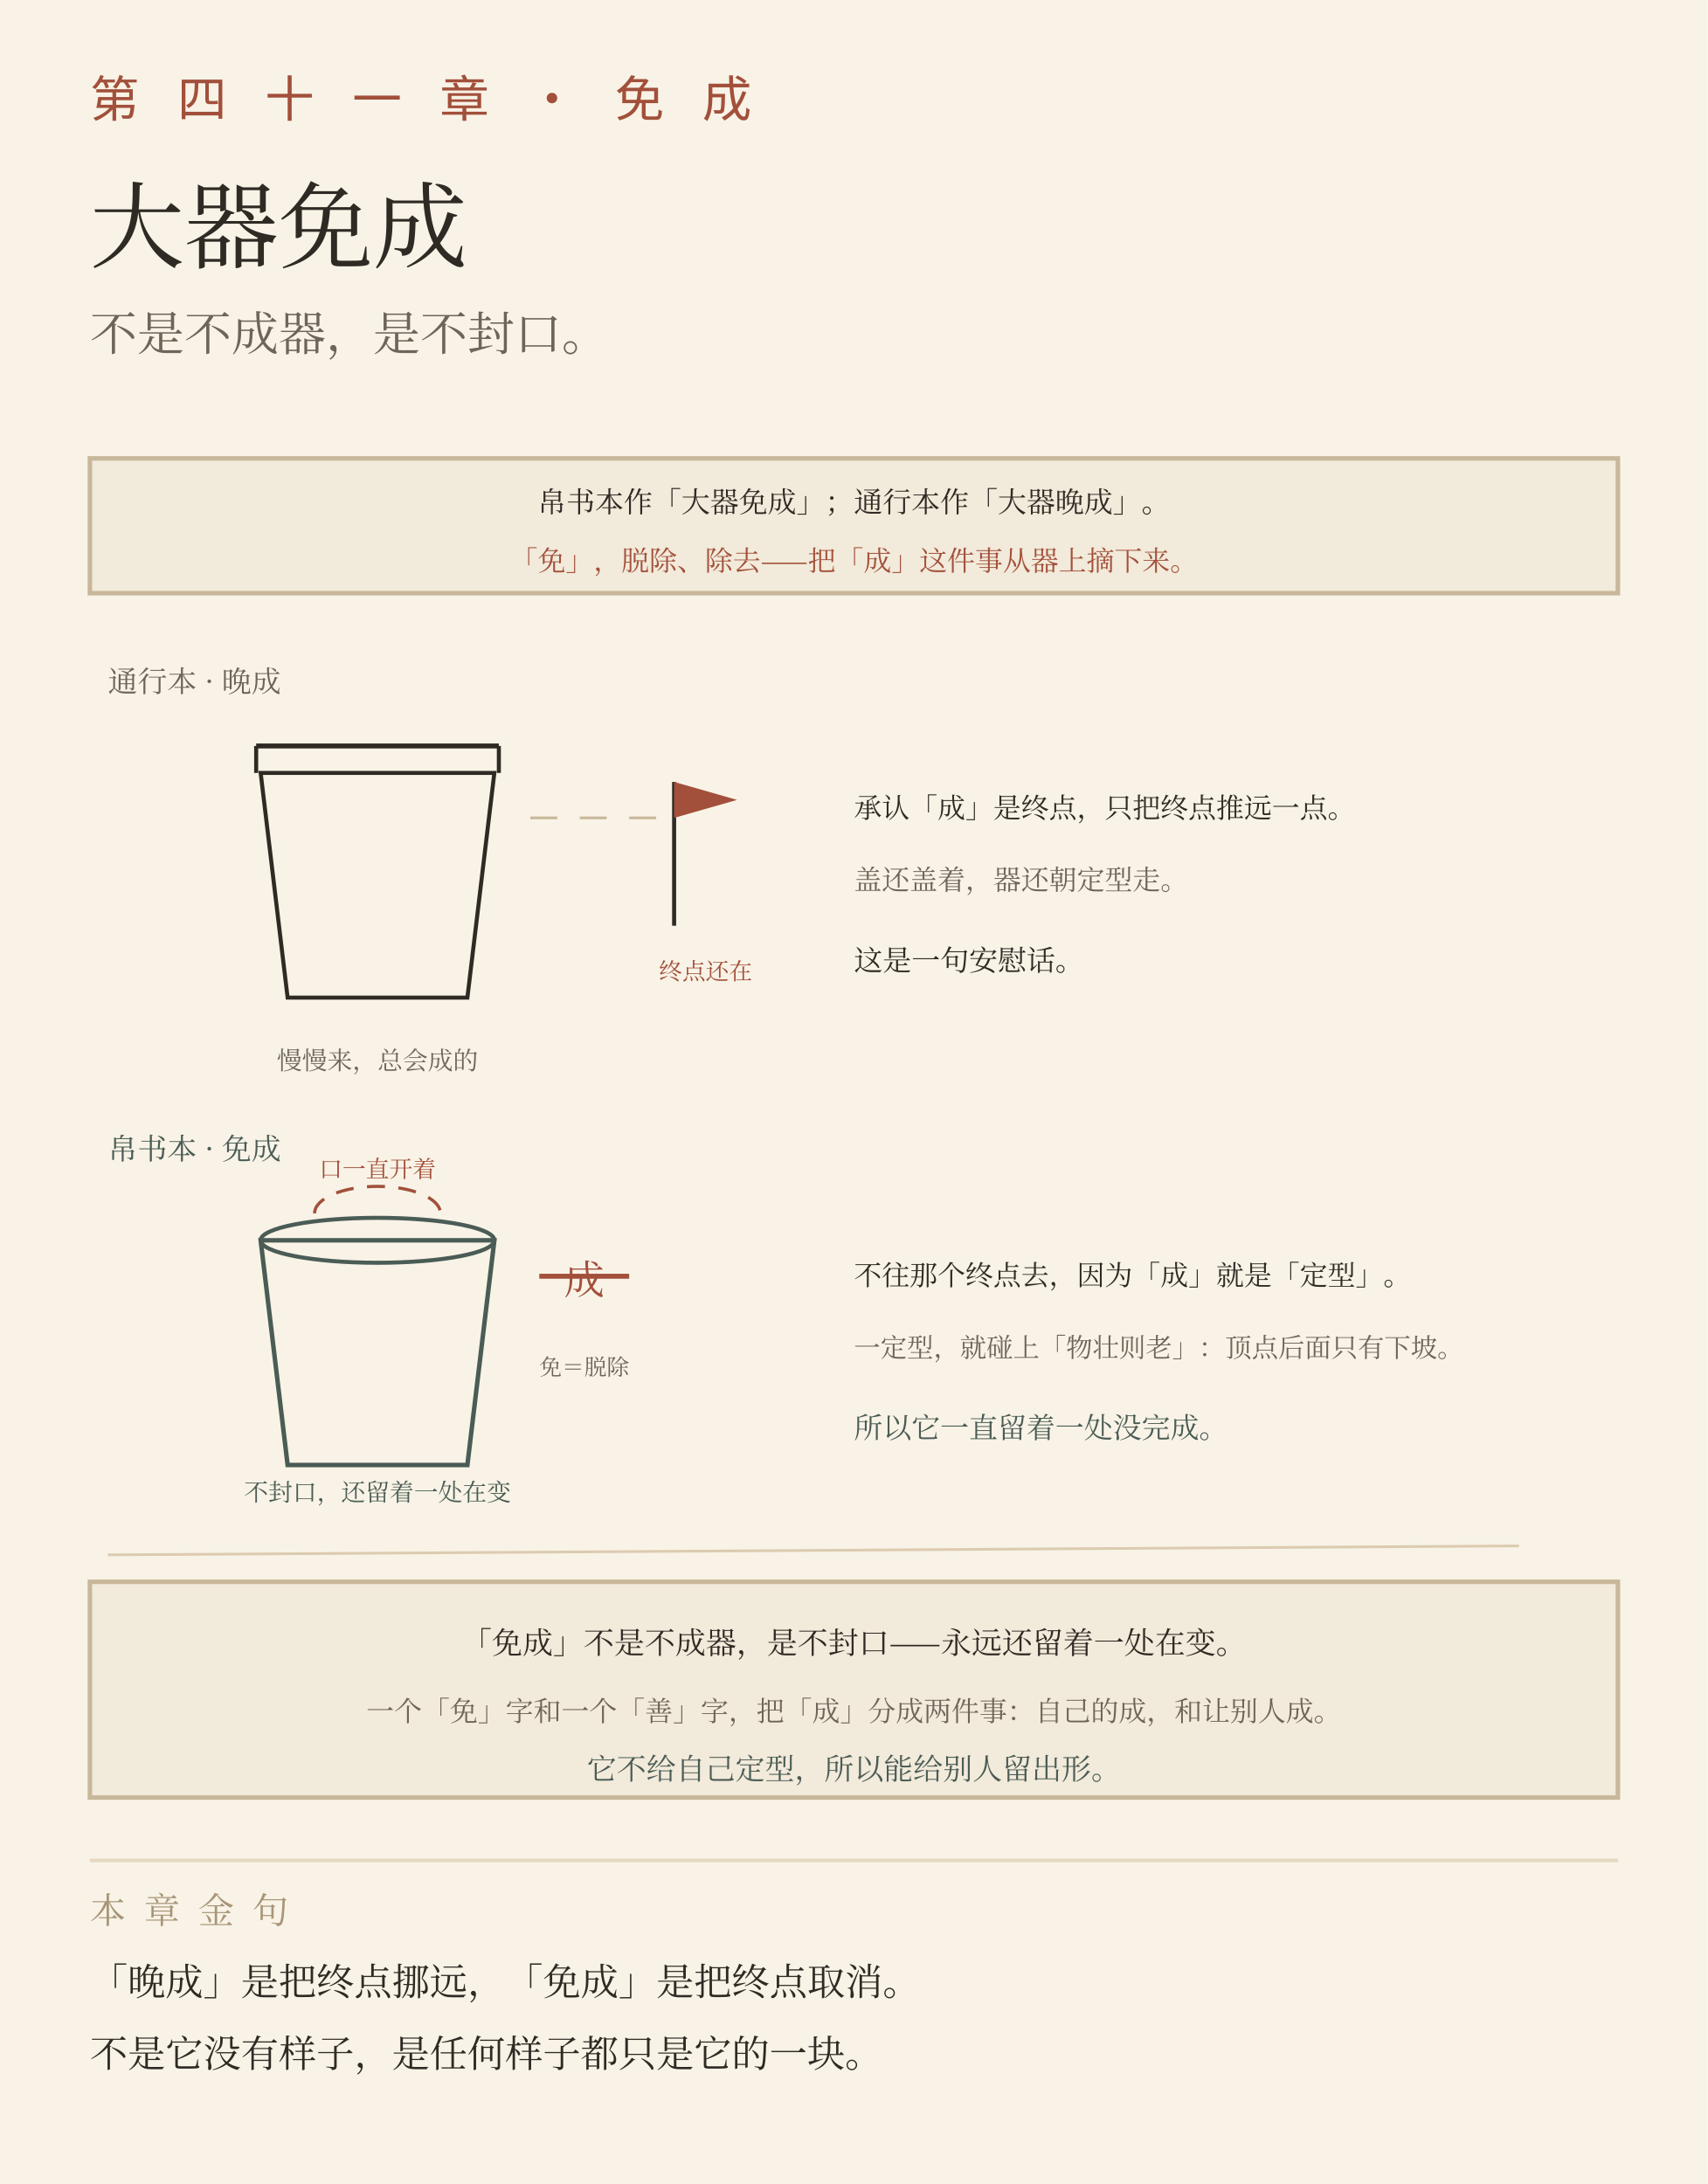
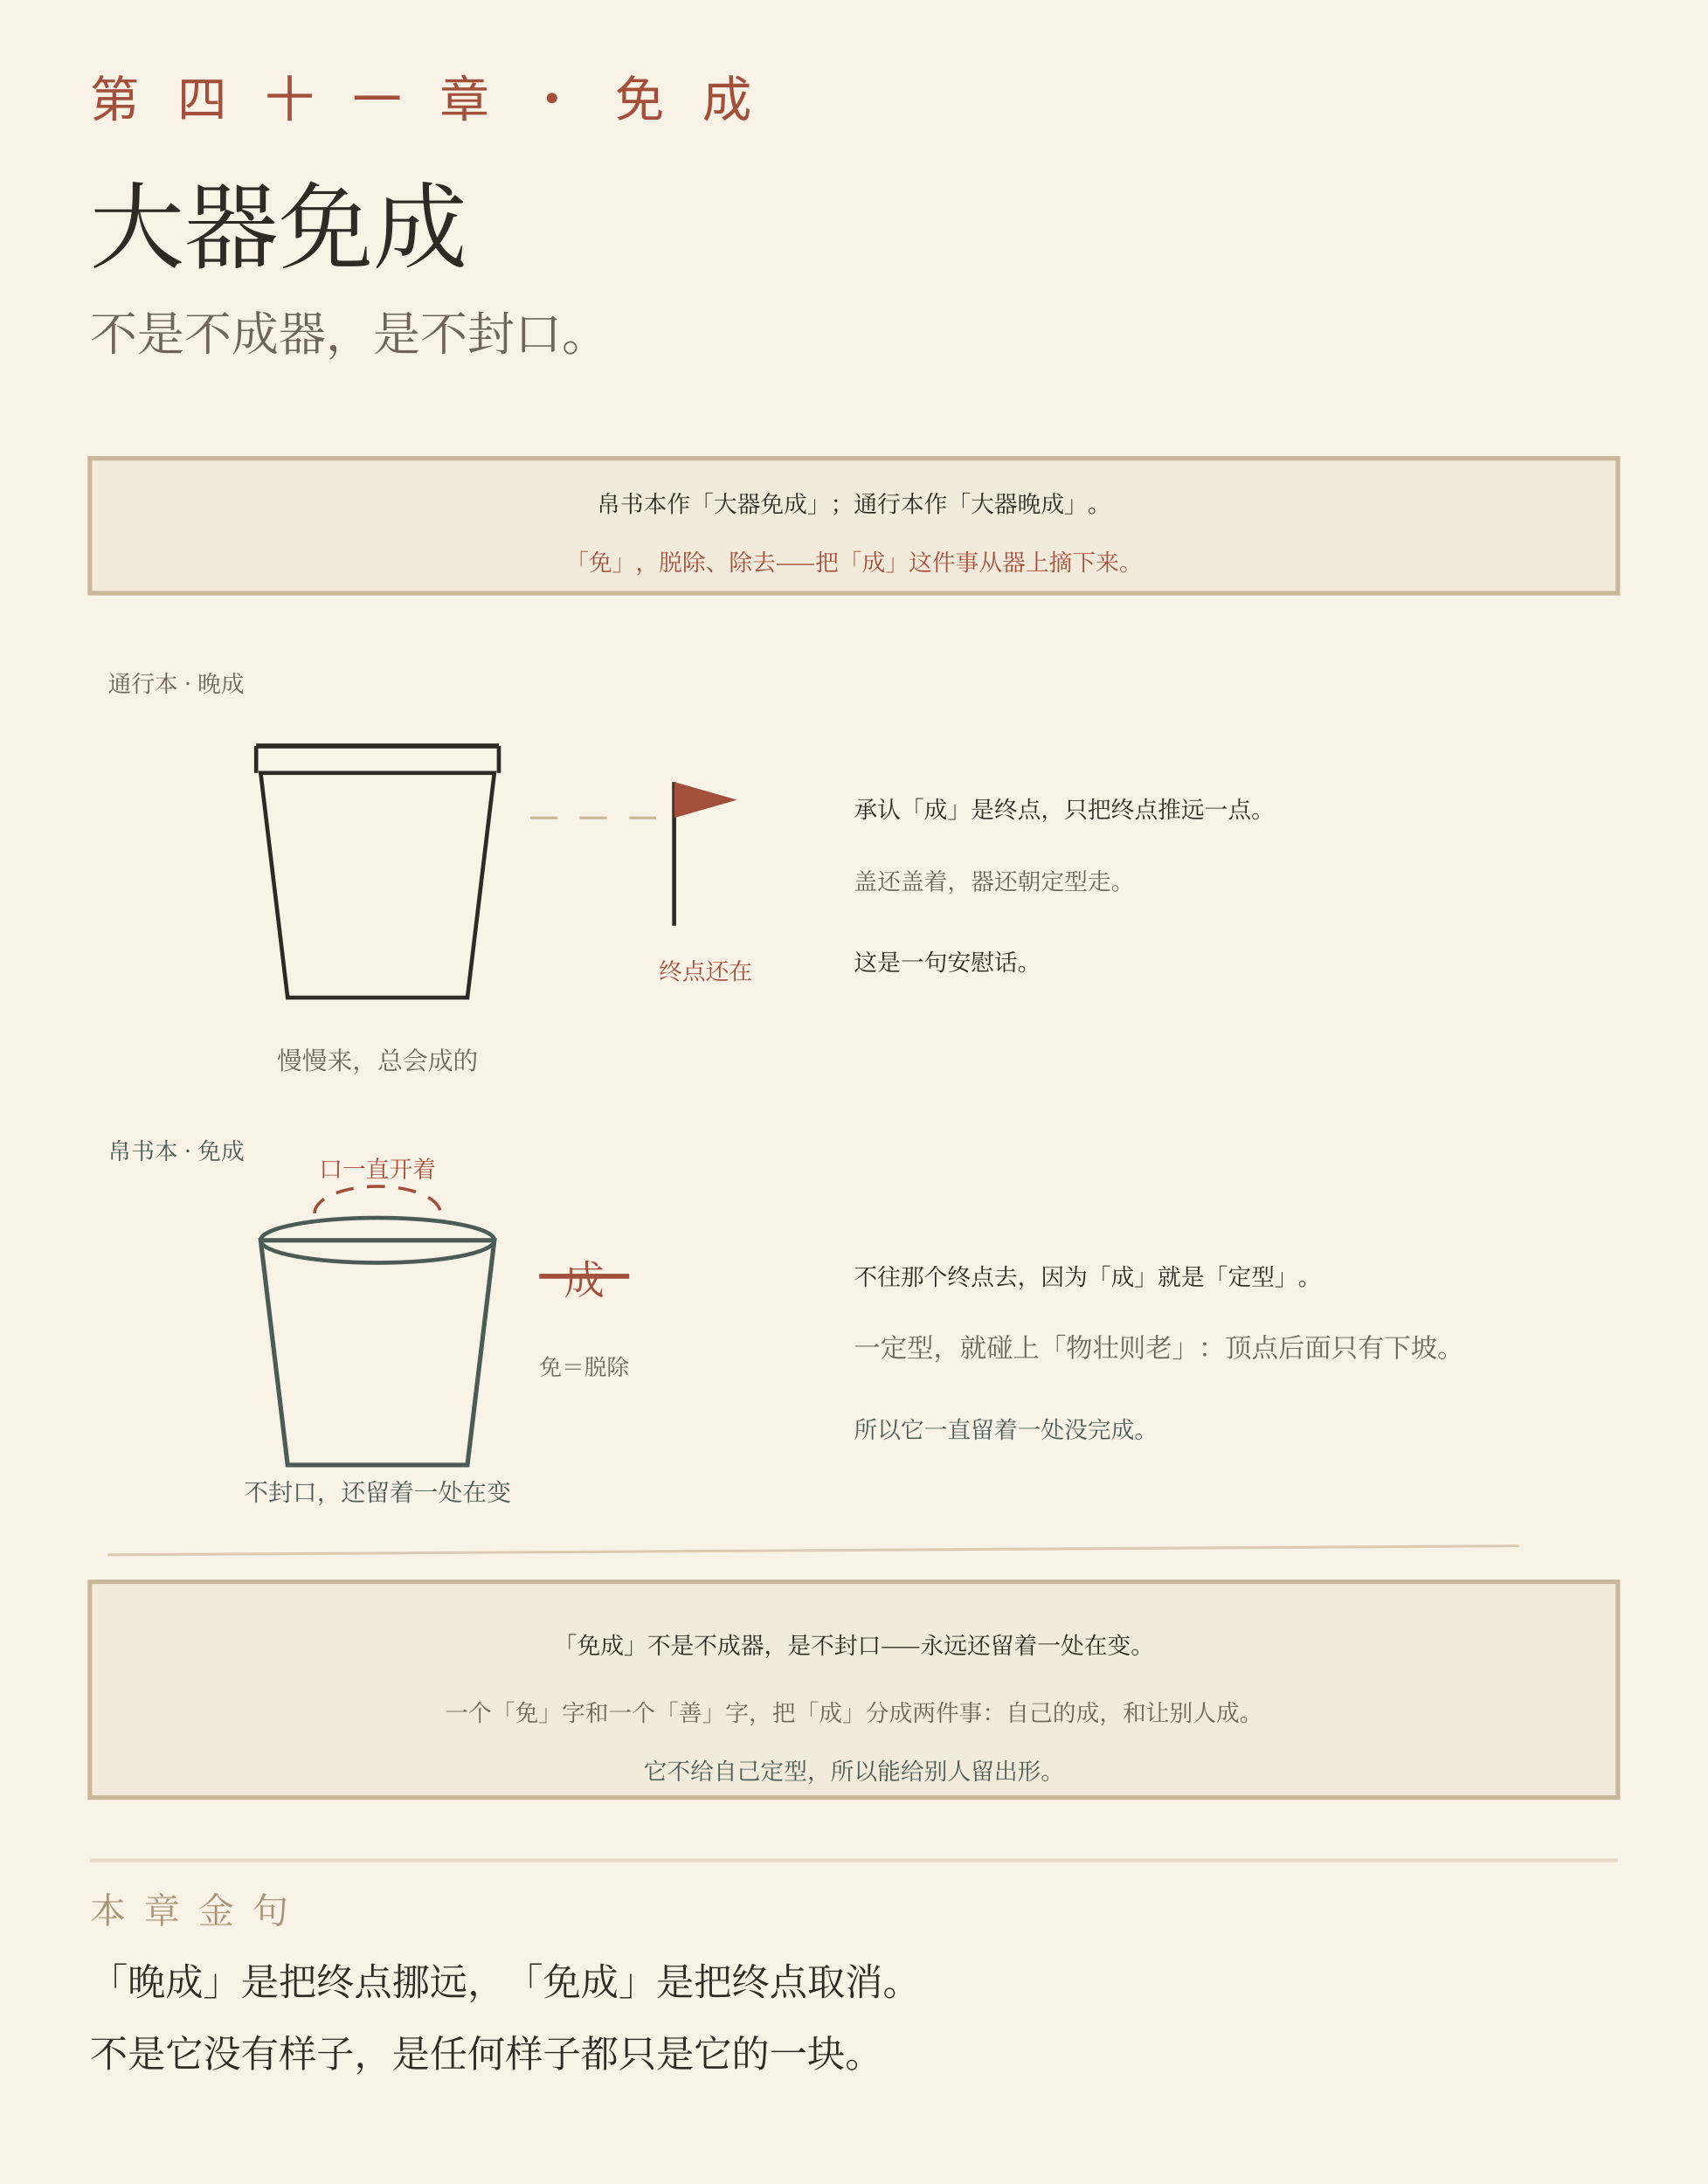
<svg xmlns="http://www.w3.org/2000/svg" viewBox="0 0 380 486" role="img" aria-label="「晚成」把终点挪远，「免成」把终点取消" font-family="'Noto Serif CJK SC','Noto Serif SC','Songti SC',serif">
  <defs>
    <marker id="arr" viewBox="0 0 10 10" refX="9" refY="5" markerWidth="6" markerHeight="6" orient="auto">
      <path d="M0 0 L10 5 L0 10 z" fill="#6E6459" />
    </marker>
    <marker id="arr2" viewBox="0 0 10 10" refX="9" refY="5" markerWidth="6" markerHeight="6" orient="auto">
      <path d="M0 0 L10 5 L0 10 z" fill="#4A5C55" />
    </marker>
    <marker id="arrL" viewBox="0 0 10 10" refX="1" refY="5" markerWidth="6" markerHeight="6" orient="auto">
      <path d="M10 0 L0 5 L10 10 z" fill="#4A5C55" />
    </marker>
    <marker id="arrS" viewBox="0 0 10 10" refX="9" refY="5" markerWidth="6" markerHeight="6" orient="auto">
      <path d="M0 0 L10 5 L0 10 z" fill="#A2503B" />
    </marker>
  </defs>
  <rect x="0" y="0" width="380" height="486" fill="#F8F3E6" />
  <text x="20" y="26" font-size="11" fill="#A2503B" font-family="'Noto Sans CJK SC','Noto Sans SC',sans-serif" letter-spacing="3">第 四 十 一 章 · 免 成</text>
  <text x="20" y="58" font-size="21" fill="#2F2A24">大器免成</text>
  <text x="20" y="78" font-size="10.5" fill="#6E6459">不是不成器，是不封口。</text>
  <rect x="20" y="102" width="340" height="30" fill="#F2EADA" stroke="#C9B79A" stroke-width="1.0" />
-   <text x="190" y="114" font-size="6.4" fill="#2F2A24" text-anchor="middle">帛书本作「大器免成」；通行本作「大器晚成」。</text>
-   <text x="190" y="127" font-size="6.2" fill="#A2503B" text-anchor="middle">「免」，脱除、除去——把「成」这件事从器上摘下来。</text>
-   <text x="24" y="154" font-size="6.6" fill="#6E6459">通行本 · 晚成</text>
+   <text x="190" y="114" font-size="5.2" fill="#2F2A24" text-anchor="middle">帛书本作「大器免成」；通行本作「大器晚成」。</text>
+   <text x="190" y="127" font-size="5.2" fill="#A2503B" text-anchor="middle">「免」，脱除、除去——把「成」这件事从器上摘下来。</text>
+   <text x="24" y="154" font-size="5.2" fill="#6E6459">通行本 · 晚成</text>
  <path d="M58,172 L64,222 L104,222 L110,172 Z" fill="none" stroke="#2F2A24" stroke-width="0.9" />
  <line x1="57" y1="166" x2="111" y2="166" stroke="#2F2A24" stroke-width="1.1" />
  <line x1="57" y1="166" x2="57" y2="172" stroke="#2F2A24" stroke-width="0.9" />
  <line x1="111" y1="166" x2="111" y2="172" stroke="#2F2A24" stroke-width="0.9" />
  <line x1="118" y1="182" x2="150" y2="182" stroke="#C9B79A" stroke-width="0.6" stroke-dasharray="6 5" />
  <line x1="150" y1="174" x2="150" y2="206" stroke="#2F2A24" stroke-width="0.9" />
  <path d="M150,174 l14,4 l-14,4 z" fill="#A2503B" />
  <text x="157" y="218" font-size="5.2" fill="#A2503B" text-anchor="middle">终点还在</text>
  <text x="84" y="238" font-size="5.6" fill="#6E6459" text-anchor="middle">慢慢来，总会成的</text>
-   <text x="190" y="182" font-size="6.2" fill="#2F2A24">承认「成」是终点，只把终点推远一点。</text>
-   <text x="190" y="198" font-size="6.2" fill="#6E6459">盖还盖着，器还朝定型走。</text>
-   <text x="190" y="216" font-size="6.4" fill="#2F2A24">这是一句安慰话。</text>
-   <text x="24" y="258" font-size="6.6" fill="#4A5C55">帛书本 · 免成</text>
+   <text x="190" y="182" font-size="5.2" fill="#2F2A24">承认「成」是终点，只把终点推远一点。</text>
+   <text x="190" y="198" font-size="5.2" fill="#6E6459">盖还盖着，器还朝定型走。</text>
+   <text x="190" y="216" font-size="5.2" fill="#2F2A24">这是一句安慰话。</text>
+   <text x="24" y="258" font-size="5.2" fill="#4A5C55">帛书本 · 免成</text>
  <path d="M58,276 L64,326 L104,326 L110,276 Z" fill="none" stroke="#4A5C55" stroke-width="1" />
  <ellipse cx="84" cy="276" rx="26" ry="5" fill="none" stroke="#4A5C55" stroke-width="0.9" />
  <path d="M70,270 a14,6 0 0 1 28,0" fill="none" stroke="#A2503B" stroke-width="0.7" stroke-dasharray="4 3" />
  <text x="84" y="262" font-size="5.2" fill="#A2503B" text-anchor="middle">口一直开着</text>
  <text x="130" y="288" font-size="9.0" fill="#A2503B" text-anchor="middle">成</text>
  <line x1="120" y1="284" x2="140" y2="284" stroke="#A2503B" stroke-width="1.1" />
  <text x="130" y="306" font-size="5.0" fill="#6E6459" text-anchor="middle">免＝脱除</text>
  <text x="84" y="334" font-size="5.4" fill="#4A5C55" text-anchor="middle">不封口，还留着一处在变</text>
-   <text x="190" y="286" font-size="6.2" fill="#2F2A24">不往那个终点去，因为「成」就是「定型」。</text>
+   <text x="190" y="286" font-size="5.2" fill="#2F2A24">不往那个终点去，因为「成」就是「定型」。</text>
  <text x="190" y="302" font-size="5.9" fill="#6E6459">一定型，就碰上「物壮则老」：顶点后面只有下坡。</text>
-   <text x="190" y="320" font-size="6.4" fill="#4A5C55">所以它一直留着一处没完成。</text>
+   <text x="190" y="320" font-size="5.2" fill="#4A5C55">所以它一直留着一处没完成。</text>
  <line x1="24" y1="346" x2="338" y2="344" stroke="#DCCBB0" stroke-width="0.6" />
  <rect x="20" y="352" width="340" height="48" fill="#F2EADA" stroke="#C9B79A" stroke-width="1.0" />
-   <text x="190" y="368" font-size="6.8" fill="#2F2A24" text-anchor="middle">「免成」不是不成器，是不封口——永远还留着一处在变。</text>
-   <text x="190" y="383" font-size="6.2" fill="#6E6459" text-anchor="middle">一个「免」字和一个「善」字，把「成」分成两件事：自己的成，和让别人成。</text>
-   <text x="190" y="396" font-size="6.6" fill="#4A5C55" text-anchor="middle">它不给自己定型，所以能给别人留出形。</text>
+   <text x="190" y="368" font-size="5.2" fill="#2F2A24" text-anchor="middle">「免成」不是不成器，是不封口——永远还留着一处在变。</text>
+   <text x="190" y="383" font-size="5.2" fill="#6E6459" text-anchor="middle">一个「免」字和一个「善」字，把「成」分成两件事：自己的成，和让别人成。</text>
+   <text x="190" y="396" font-size="5.2" fill="#4A5C55" text-anchor="middle">它不给自己定型，所以能给别人留出形。</text>
  <line x1="20" y1="414" x2="360" y2="414" stroke="#E6D8C2" stroke-width="0.8" />
  <text x="20" y="428" font-size="8.0" fill="#A89577" letter-spacing="1">本 章 金 句</text>
  <text x="20" y="444" font-size="8.4" fill="#2F2A24">「晚成」是把终点挪远，「免成」是把终点取消。</text>
  <text x="20" y="460" font-size="8.4" fill="#2F2A24">不是它没有样子，是任何样子都只是它的一块。</text>
</svg>
